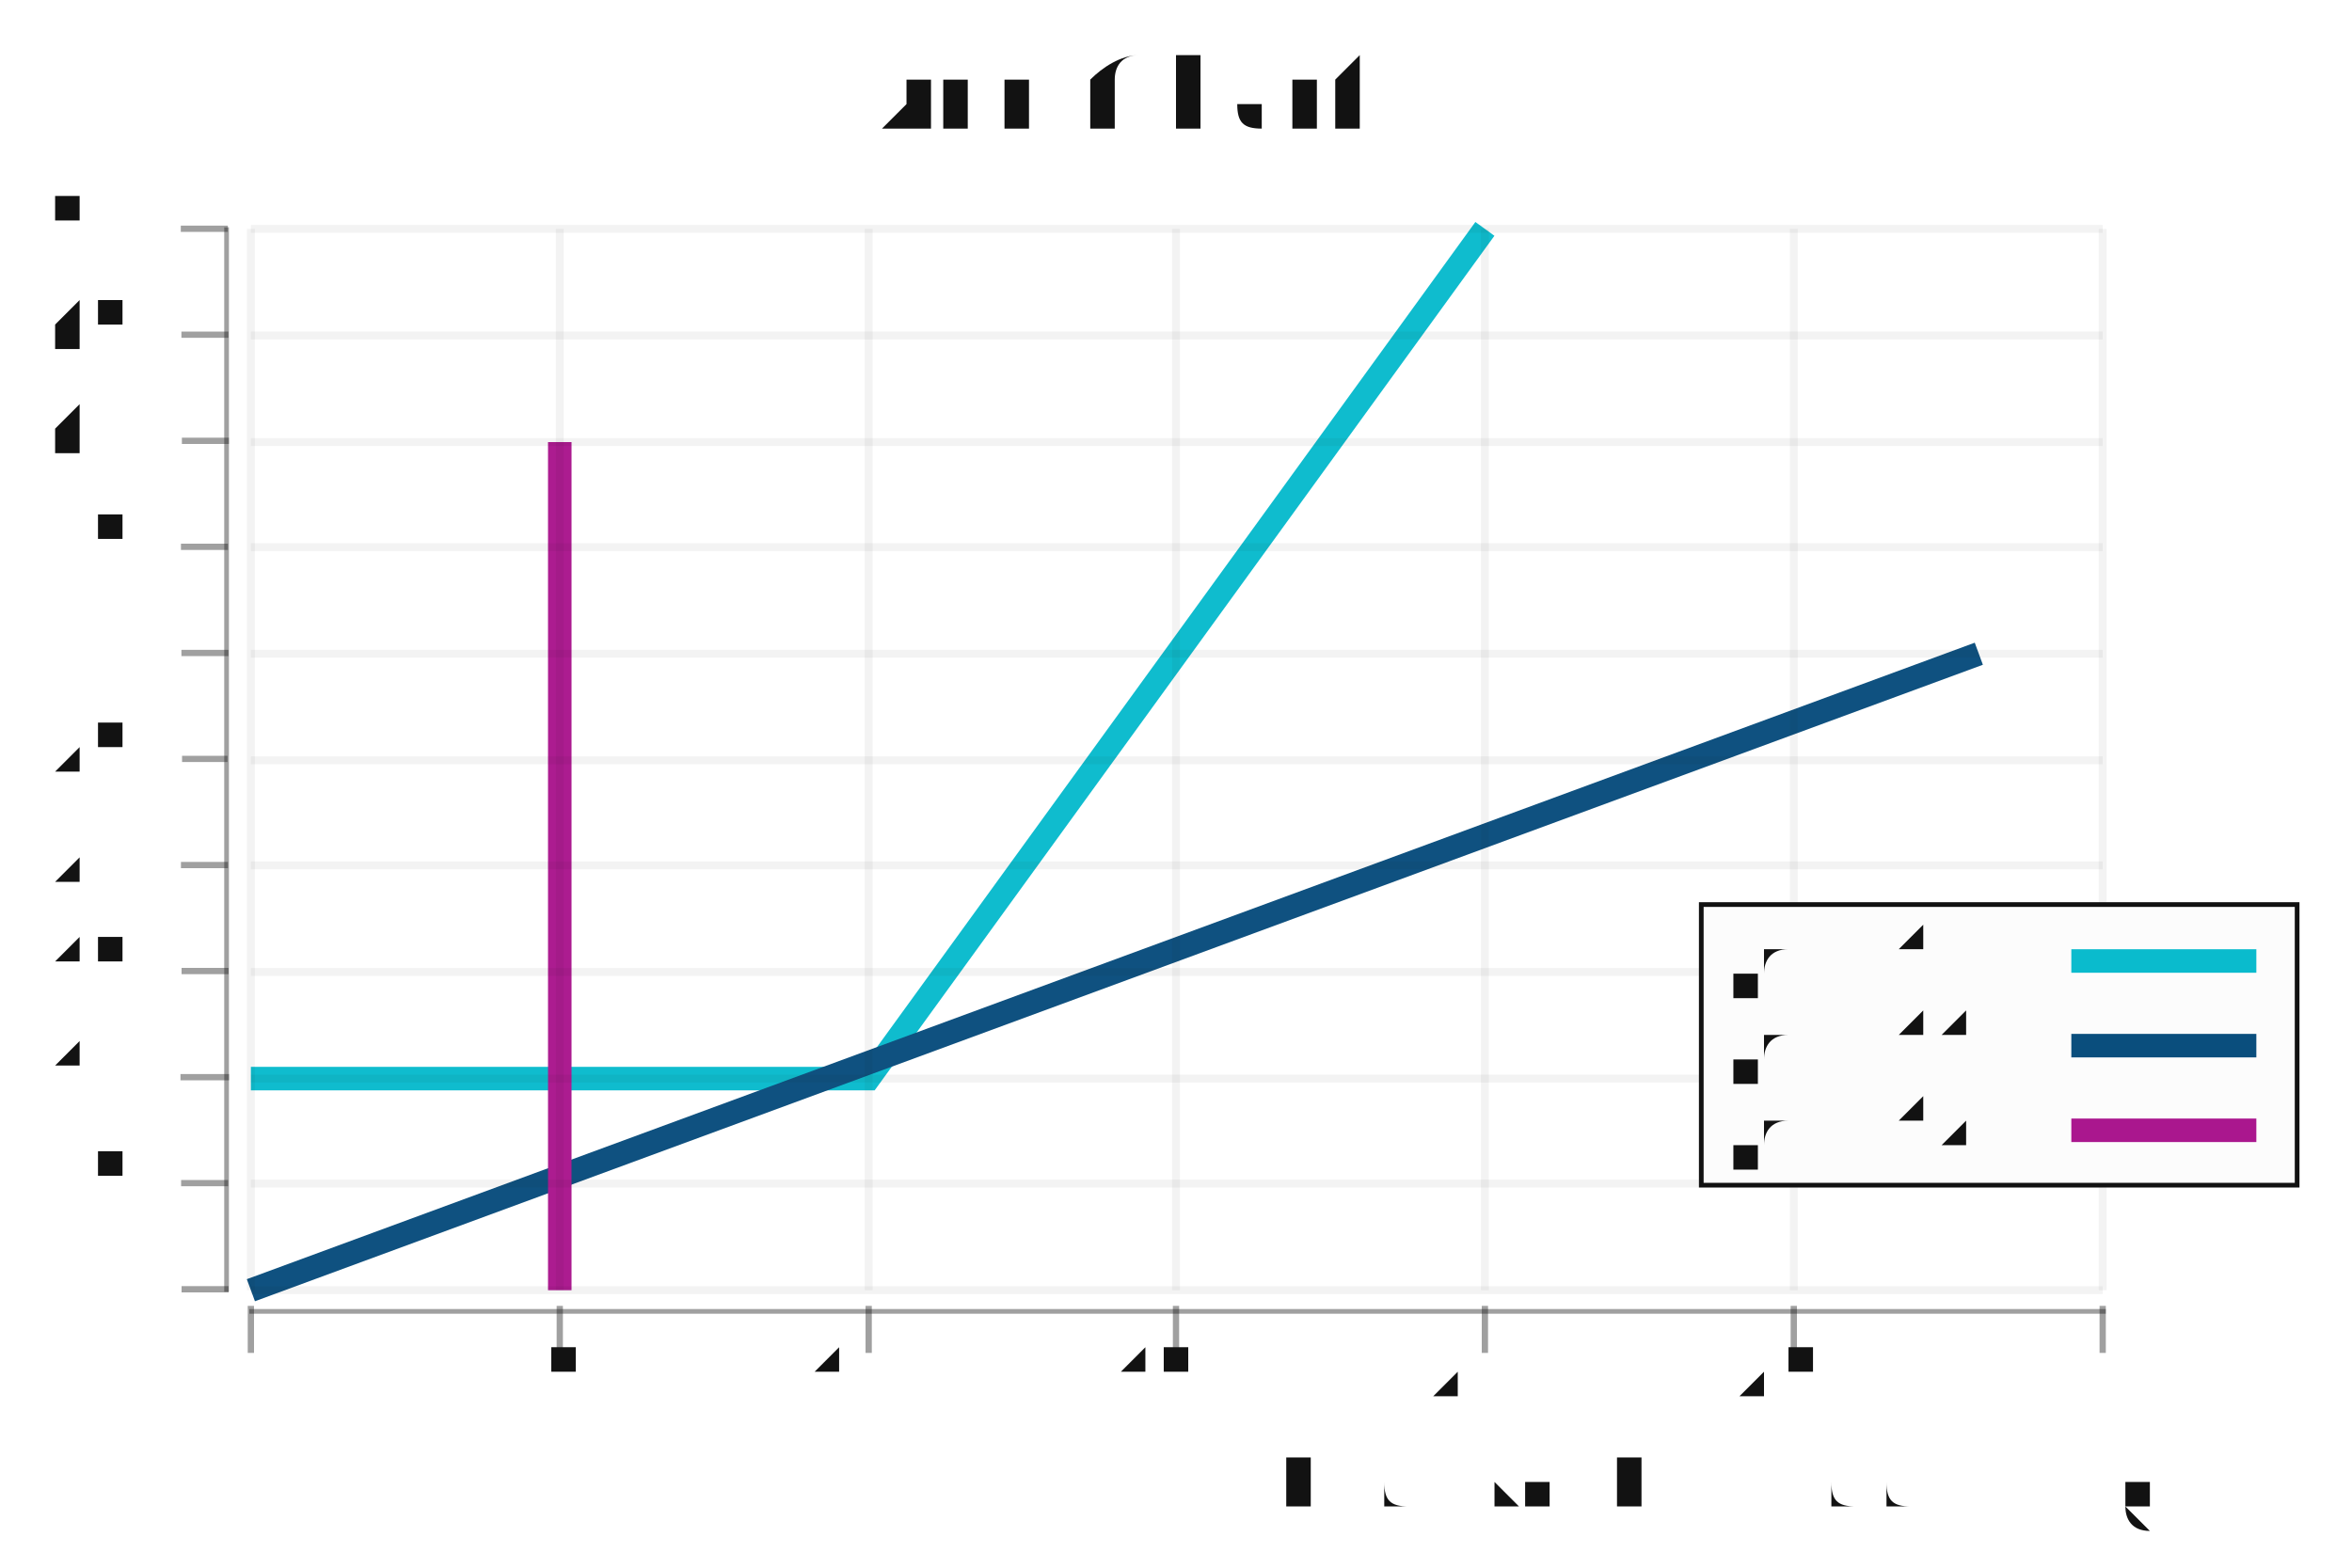
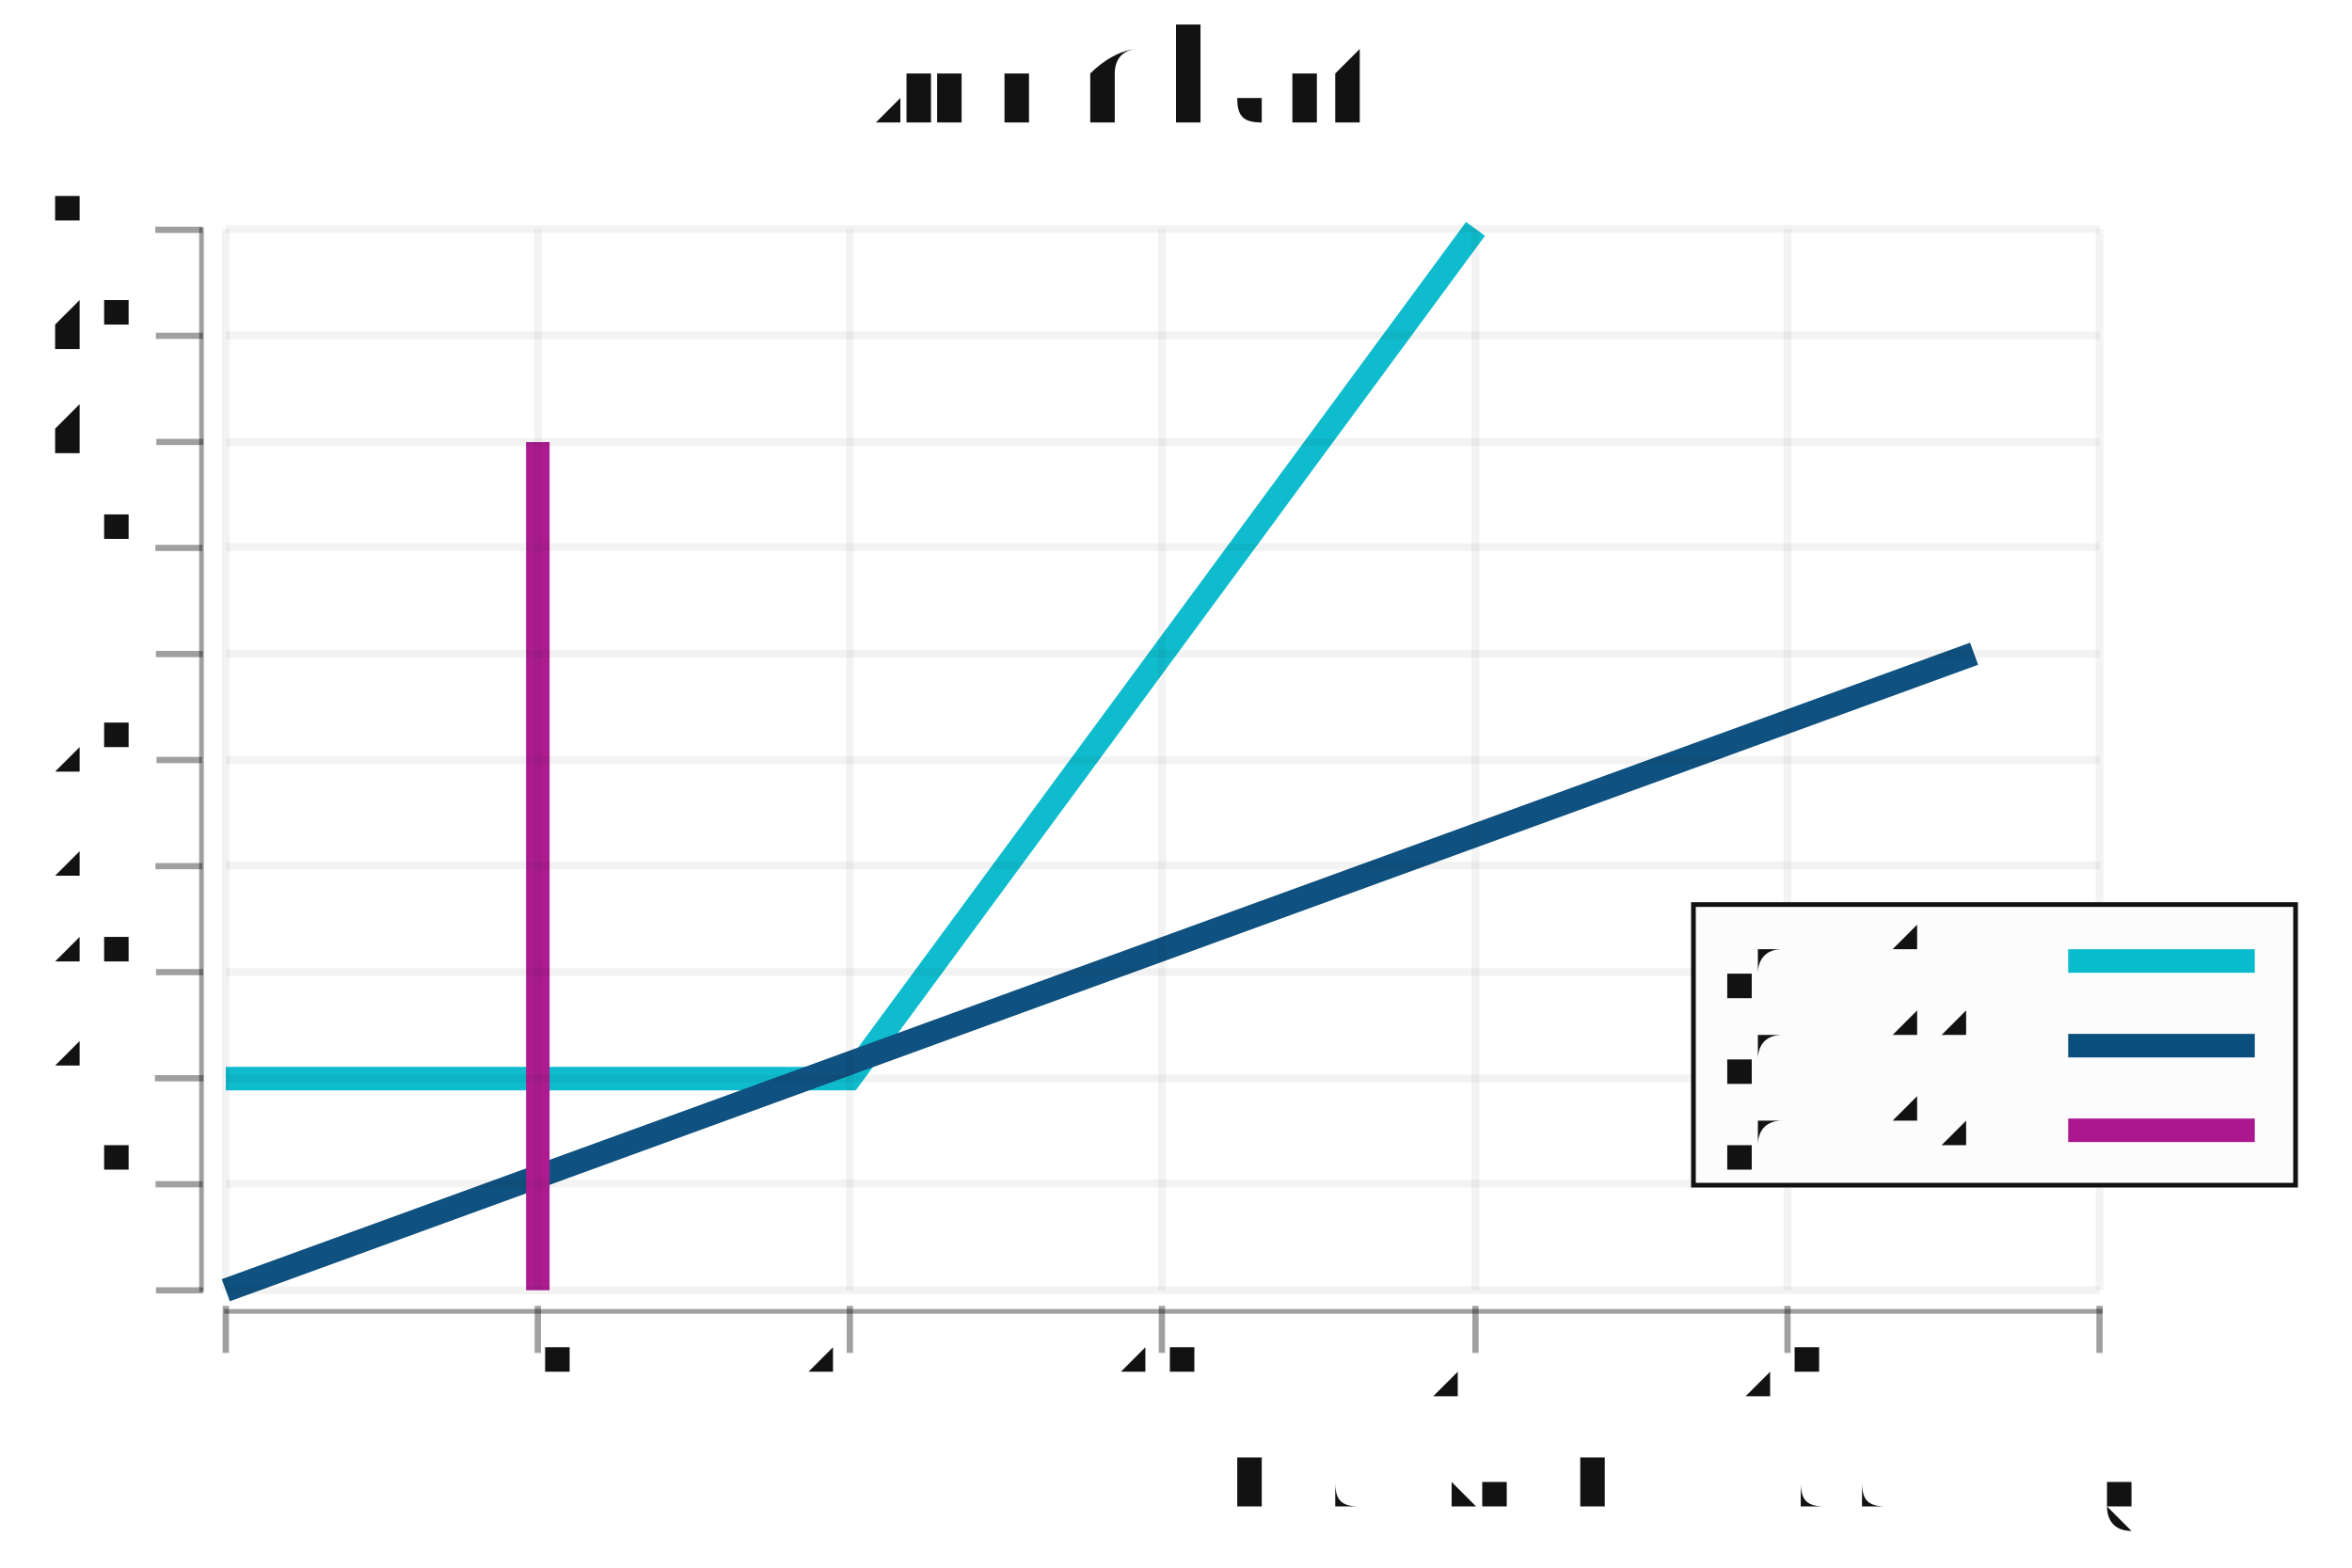
<svg xmlns="http://www.w3.org/2000/svg" height="300" viewBox="-0.75 -0.5 1.5 1.0" width="450">
  <style>svg {
  color-scheme: light dark;
}
{
  .canvas g, .title g, .axisbar g, .ticktext g, .tickglyph g, .ticklines g, .legendContent g text {
    fill: rgb(5%, 5%, 5%);
  }
  .ticklines g, .tickglyph g, .legendBorder g {
    stroke: rgb(5%, 5%, 5%);
  }
  .legendBorder g {
    fill: rgb(94%, 94%, 94%);
  }
}
@media (prefers-color-scheme:dark) {
  .canvas g, .title g, .axisbar g, .ticktext g, .tickglyph g, .ticklines g, .legendContent g text {
    fill: rgb(94%, 94%, 94%);
  }
  .ticklines g, .tickglyph g, .legendBorder g {
    stroke: rgb(94%, 94%, 94%);
  }
  .legendBorder g {
    fill: rgb(5%, 5%, 5%);
  }
}</style>
  <g class="chart">
    <g class="line">
      <g fill="none" stroke="rgb(2%, 73%, 80%)" stroke-opacity="1.0" stroke-width="0.015">
-         <polyline points="-0.59,0.188 -0.196,0.188 0.197,-0.354" />
+         <polyline points="-0.606,0.188 -0.208,0.188 0.191,-0.354" />
      </g>
      <g fill="none" stroke="rgb(2%, 29%, 48%)" stroke-opacity="1.0" stroke-width="0.015">
-         <polyline points="-0.59,0.323 0.512,-0.083" />
+         <polyline points="-0.606,0.323 0.509,-0.083" />
      </g>
      <g fill="none" stroke="rgb(66%, 7%, 55%)" stroke-opacity="1.0" stroke-width="0.015">
-         <polyline points="-0.393,-0.218 -0.393,0.323" />
+         <polyline points="-0.407,-0.218 -0.407,0.323" />
      </g>
    </g>
  </g>
  <g class="hud">
    <g class="frame">
      <g fill="rgb(100%, 100%, 100%)" fill-opacity="0.02" stroke="rgb(0%, 0%, 0%)" stroke-opacity="0" stroke-width="0">
-         <rect height="0.687" width="1.186" x="-0.596" y="-0.359" />
+         <rect height="0.687" width="1.201" x="-0.612" y="-0.359" />
      </g>
    </g>
    <g class="axis">
      <g class="ticks">
        <g class="tickglyph">
          <g fill="rgb(5%, 5%, 5%)" fill-opacity="0.4" stroke="rgb(5%, 5%, 5%)" stroke-opacity="0.4" stroke-width="0.004">
-             <g transform="rotate(-90.0, -0.6194, 0.3228)">
-               <polyline points="-0.619,0.338 -0.619,0.308" />
-             </g>
-             <g transform="rotate(-90.0, -0.6194, 0.2551)">
-               <polyline points="-0.619,0.27 -0.619,0.24" />
-             </g>
-             <g transform="rotate(-90.0, -0.6194, 0.1875)">
-               <polyline points="-0.619,0.203 -0.619,0.172" />
-             </g>
-             <g transform="rotate(-90.0, -0.6194, 0.1198)">
-               <polyline points="-0.619,0.135 -0.619,0.105" />
-             </g>
-             <g transform="rotate(-90.0, -0.6194, 0.0522)">
-               <polyline points="-0.619,0.067 -0.619,0.037" />
-             </g>
-             <g transform="rotate(-90.0, -0.6194, -0.0155)">
-               <polyline points="-0.619,-0.001 -0.619,-0.03" />
-             </g>
-             <g transform="rotate(-90.0, -0.6194, -0.0831)">
-               <polyline points="-0.619,-0.068 -0.619,-0.098" />
-             </g>
-             <g transform="rotate(-90.0, -0.6194, -0.1508)">
-               <polyline points="-0.619,-0.136 -0.619,-0.166" />
-             </g>
-             <g transform="rotate(-90.0, -0.6194, -0.2184)">
-               <polyline points="-0.619,-0.203 -0.619,-0.233" />
-             </g>
-             <g transform="rotate(-90.0, -0.6194, -0.2861)">
-               <polyline points="-0.619,-0.271 -0.619,-0.301" />
-             </g>
-             <g transform="rotate(-90.0, -0.6194, -0.3537)">
-               <polyline points="-0.619,-0.339 -0.619,-0.369" />
+             <g transform="rotate(-90.0, -0.6357, 0.3228)">
+               <polyline points="-0.636,0.338 -0.636,0.308" />
+             </g>
+             <g transform="rotate(-90.0, -0.6357, 0.2551)">
+               <polyline points="-0.636,0.27 -0.636,0.24" />
+             </g>
+             <g transform="rotate(-90.0, -0.6357, 0.1875)">
+               <polyline points="-0.636,0.203 -0.636,0.172" />
+             </g>
+             <g transform="rotate(-90.0, -0.6357, 0.1198)">
+               <polyline points="-0.636,0.135 -0.636,0.105" />
+             </g>
+             <g transform="rotate(-90.0, -0.6357, 0.0522)">
+               <polyline points="-0.636,0.067 -0.636,0.037" />
+             </g>
+             <g transform="rotate(-90.0, -0.6357, -0.0155)">
+               <polyline points="-0.636,-0.001 -0.636,-0.03" />
+             </g>
+             <g transform="rotate(-90.0, -0.6357, -0.0831)">
+               <polyline points="-0.636,-0.068 -0.636,-0.098" />
+             </g>
+             <g transform="rotate(-90.0, -0.6357, -0.1508)">
+               <polyline points="-0.636,-0.136 -0.636,-0.166" />
+             </g>
+             <g transform="rotate(-90.0, -0.6357, -0.2184)">
+               <polyline points="-0.636,-0.203 -0.636,-0.233" />
+             </g>
+             <g transform="rotate(-90.0, -0.6357, -0.2861)">
+               <polyline points="-0.636,-0.271 -0.636,-0.301" />
+             </g>
+             <g transform="rotate(-90.0, -0.6357, -0.3537)">
+               <polyline points="-0.636,-0.339 -0.636,-0.369" />
            </g>
          </g>
        </g>
        <g class="ticktext">
-           <g fill="rgb(5%, 5%, 5%)" fill-opacity="1.0" font-size="0.039" stroke="none" stroke-width="0.0" text-anchor="end">
-             <text x="-0.648" y="0.332">0.00</text>
-             <text x="-0.648" y="0.264">0.50</text>
-             <text x="-0.648" y="0.197">1.00</text>
-             <text x="-0.648" y="0.129">1.50</text>
-             <text x="-0.648" y="0.061">2.00</text>
-             <text x="-0.648" y="-0.006">2.50</text>
-             <text x="-0.648" y="-0.074">3.00</text>
-             <text x="-0.648" y="-0.141">3.50</text>
-             <text x="-0.648" y="-0.209">4.00</text>
-             <text x="-0.648" y="-0.277">4.50</text>
-             <text x="-0.648" y="-0.344">5.00</text>
+           <g fill="rgb(5%, 5%, 5%)" fill-opacity="1.0" font-size="0.04" stroke="none" stroke-width="0.0" text-anchor="end">
+             <text x="-0.664" y="0.332">0.0</text>
+             <text x="-0.664" y="0.264">0.5</text>
+             <text x="-0.664" y="0.197">1.0</text>
+             <text x="-0.664" y="0.129">1.5</text>
+             <text x="-0.664" y="0.061">2.0</text>
+             <text x="-0.664" y="-0.006">2.5</text>
+             <text x="-0.664" y="-0.074">3.0</text>
+             <text x="-0.664" y="-0.141">3.5</text>
+             <text x="-0.664" y="-0.209">4.0</text>
+             <text x="-0.664" y="-0.277">4.5</text>
+             <text x="-0.664" y="-0.344">5.0</text>
          </g>
        </g>
        <g class="ticklines">
          <g fill="none" stroke="rgb(5%, 5%, 5%)" stroke-opacity="0.05" stroke-width="0.005">
-             <polyline points="-0.59,0.323 0.591,0.323" />
-             <polyline points="-0.59,0.255 0.591,0.255" />
-             <polyline points="-0.59,0.188 0.591,0.188" />
-             <polyline points="-0.59,0.12 0.591,0.12" />
-             <polyline points="-0.59,0.052 0.591,0.052" />
-             <polyline points="-0.59,-0.015 0.591,-0.015" />
-             <polyline points="-0.59,-0.083 0.591,-0.083" />
-             <polyline points="-0.59,-0.151 0.591,-0.151" />
-             <polyline points="-0.59,-0.218 0.591,-0.218" />
-             <polyline points="-0.59,-0.286 0.591,-0.286" />
-             <polyline points="-0.59,-0.354 0.591,-0.354" />
+             <polyline points="-0.606,0.323 0.589,0.323" />
+             <polyline points="-0.606,0.255 0.589,0.255" />
+             <polyline points="-0.606,0.188 0.589,0.188" />
+             <polyline points="-0.606,0.12 0.589,0.12" />
+             <polyline points="-0.606,0.052 0.589,0.052" />
+             <polyline points="-0.606,-0.015 0.589,-0.015" />
+             <polyline points="-0.606,-0.083 0.589,-0.083" />
+             <polyline points="-0.606,-0.151 0.589,-0.151" />
+             <polyline points="-0.606,-0.218 0.589,-0.218" />
+             <polyline points="-0.606,-0.286 0.589,-0.286" />
+             <polyline points="-0.606,-0.354 0.589,-0.354" />
          </g>
        </g>
      </g>
      <g class="axisbar">
        <g fill="rgb(5%, 5%, 5%)" fill-opacity="0.4" stroke="rgb(0%, 0%, 0%)" stroke-opacity="0" stroke-width="0">
-           <rect height="0.679" width="0.003" x="-0.607" y="-0.355" />
+           <rect height="0.679" width="0.003" x="-0.623" y="-0.355" />
        </g>
      </g>
    </g>
    <g class="axis">
      <g class="ticks">
        <g class="tickglyph">
          <g fill="rgb(5%, 5%, 5%)" fill-opacity="0.4" stroke="rgb(5%, 5%, 5%)" stroke-opacity="0.4" stroke-width="0.004">
-             <polyline points="-0.59,0.363 -0.59,0.333" />
-             <polyline points="-0.393,0.363 -0.393,0.333" />
-             <polyline points="-0.196,0.363 -0.196,0.333" />
-             <polyline points="0,0.363 0,0.333" />
-             <polyline points="0.197,0.363 0.197,0.333" />
-             <polyline points="0.394,0.363 0.394,0.333" />
-             <polyline points="0.591,0.363 0.591,0.333" />
+             <polyline points="-0.606,0.363 -0.606,0.333" />
+             <polyline points="-0.407,0.363 -0.407,0.333" />
+             <polyline points="-0.208,0.363 -0.208,0.333" />
+             <polyline points="-0.009,0.363 -0.009,0.333" />
+             <polyline points="0.191,0.363 0.191,0.333" />
+             <polyline points="0.39,0.363 0.39,0.333" />
+             <polyline points="0.589,0.363 0.589,0.333" />
          </g>
        </g>
        <g class="ticktext">
-           <g fill="rgb(5%, 5%, 5%)" fill-opacity="1.0" font-size="0.039" stroke="none" stroke-width="0.0" text-anchor="middle">
-             <text x="-0.59" y="0.391">0.00</text>
-             <text x="-0.393" y="0.391">0.50</text>
-             <text x="-0.196" y="0.391">1.00</text>
-             <text x="0" y="0.391">1.50</text>
-             <text x="0.197" y="0.391">2.00</text>
-             <text x="0.394" y="0.391">2.50</text>
-             <text x="0.591" y="0.391">3.00</text>
+           <g fill="rgb(5%, 5%, 5%)" fill-opacity="1.0" font-size="0.04" stroke="none" stroke-width="0.0" text-anchor="middle">
+             <text x="-0.606" y="0.391">0.0</text>
+             <text x="-0.407" y="0.391">0.5</text>
+             <text x="-0.208" y="0.391">1.0</text>
+             <text x="-0.009" y="0.391">1.5</text>
+             <text x="0.191" y="0.391">2.0</text>
+             <text x="0.39" y="0.391">2.5</text>
+             <text x="0.589" y="0.391">3.0</text>
          </g>
        </g>
        <g class="ticklines">
          <g fill="none" stroke="rgb(5%, 5%, 5%)" stroke-opacity="0.05" stroke-width="0.005">
-             <polyline points="-0.59,0.323 -0.59,-0.354" />
-             <polyline points="-0.393,0.323 -0.393,-0.354" />
-             <polyline points="-0.196,0.323 -0.196,-0.354" />
-             <polyline points="0,0.323 0,-0.354" />
-             <polyline points="0.197,0.323 0.197,-0.354" />
-             <polyline points="0.394,0.323 0.394,-0.354" />
-             <polyline points="0.591,0.323 0.591,-0.354" />
+             <polyline points="-0.606,0.323 -0.606,-0.354" />
+             <polyline points="-0.407,0.323 -0.407,-0.354" />
+             <polyline points="-0.208,0.323 -0.208,-0.354" />
+             <polyline points="-0.009,0.323 -0.009,-0.354" />
+             <polyline points="0.191,0.323 0.191,-0.354" />
+             <polyline points="0.39,0.323 0.39,-0.354" />
+             <polyline points="0.589,0.323 0.589,-0.354" />
          </g>
        </g>
      </g>
      <g class="axisbar">
        <g fill="rgb(5%, 5%, 5%)" fill-opacity="0.4" stroke="rgb(0%, 0%, 0%)" stroke-opacity="0" stroke-width="0">
-           <rect height="0.003" width="1.184" x="-0.591" y="0.335" />
+           <rect height="0.003" width="1.198" x="-0.607" y="0.335" />
        </g>
      </g>
    </g>
    <g class="title">
-       <g fill="rgb(5%, 5%, 5%)" fill-opacity="1.0" font-size="0.079" stroke="none" stroke-width="0.0" text-anchor="middle">
-         <text x="-0.046" y="-0.419">Line Chart</text>
+       <g fill="rgb(5%, 5%, 5%)" fill-opacity="1.0" font-size="0.08" stroke="none" stroke-width="0.0" text-anchor="middle">
+         <text x="-0.051" y="-0.419">Line Chart</text>
      </g>
    </g>
    <g class="title">
-       <g fill="rgb(5%, 5%, 5%)" fill-opacity="1.0" font-size="0.047" stroke="none" stroke-width="0.0" text-anchor="end">
-         <text x="0.626" y="0.461">Made with love and chart-svg</text>
+       <g fill="rgb(5%, 5%, 5%)" fill-opacity="1.0" font-size="0.048" stroke="none" stroke-width="0.0" text-anchor="end">
+         <text x="0.616" y="0.461">Made with love and chart-svg</text>
      </g>
    </g>
    <g class="legend">
      <g class="legendBorder">
        <g fill="rgb(99%, 99%, 99%)" fill-opacity="1.0" stroke="rgb(5%, 5%, 5%)" stroke-opacity="1.0" stroke-width="0.003">
-           <rect height="0.179" width="0.38" x="0.335" y="0.077" />
+           <rect height="0.179" width="0.384" x="0.33" y="0.077" />
        </g>
      </g>
      <g class="legendContent">
-         <g fill="rgb(5%, 5%, 5%)" fill-opacity="1.0" font-size="0.039" stroke="none" stroke-width="0.0" text-anchor="start">
-           <text x="0.354" y="0.23">palette1 2</text>
+         <g fill="rgb(5%, 5%, 5%)" fill-opacity="1.0" font-size="0.04" stroke="none" stroke-width="0.0" text-anchor="start">
+           <text x="0.35" y="0.23">palette1 2</text>
        </g>
        <g fill="none" stroke="rgb(66%, 7%, 55%)" stroke-opacity="1.0" stroke-width="0.015">
-           <polyline points="0.571,0.221 0.689,0.221" />
-         </g>
-         <g fill="rgb(5%, 5%, 5%)" fill-opacity="1.0" font-size="0.039" stroke="none" stroke-width="0.0" text-anchor="start">
-           <text x="0.354" y="0.176">palette1 1</text>
+           <polyline points="0.569,0.221 0.688,0.221" />
+         </g>
+         <g fill="rgb(5%, 5%, 5%)" fill-opacity="1.0" font-size="0.04" stroke="none" stroke-width="0.0" text-anchor="start">
+           <text x="0.35" y="0.176">palette1 1</text>
        </g>
        <g fill="none" stroke="rgb(2%, 29%, 48%)" stroke-opacity="1.0" stroke-width="0.015">
-           <polyline points="0.571,0.167 0.689,0.167" />
-         </g>
-         <g fill="rgb(5%, 5%, 5%)" fill-opacity="1.0" font-size="0.039" stroke="none" stroke-width="0.0" text-anchor="start">
-           <text x="0.354" y="0.121">palette1 0</text>
+           <polyline points="0.569,0.167 0.688,0.167" />
+         </g>
+         <g fill="rgb(5%, 5%, 5%)" fill-opacity="1.0" font-size="0.04" stroke="none" stroke-width="0.0" text-anchor="start">
+           <text x="0.35" y="0.121">palette1 0</text>
        </g>
        <g fill="none" stroke="rgb(2%, 73%, 80%)" stroke-opacity="1.0" stroke-width="0.015">
-           <polyline points="0.571,0.113 0.689,0.113" />
+           <polyline points="0.569,0.113 0.688,0.113" />
        </g>
      </g>
    </g>
    <g class="frame">
      <g fill="rgb(100%, 100%, 100%)" fill-opacity="0.02" stroke="rgb(0%, 0%, 0%)" stroke-opacity="0" stroke-width="0">
        <rect height="1.0" width="1.5" x="-0.75" y="-0.5" />
      </g>
    </g>
  </g>
</svg>
